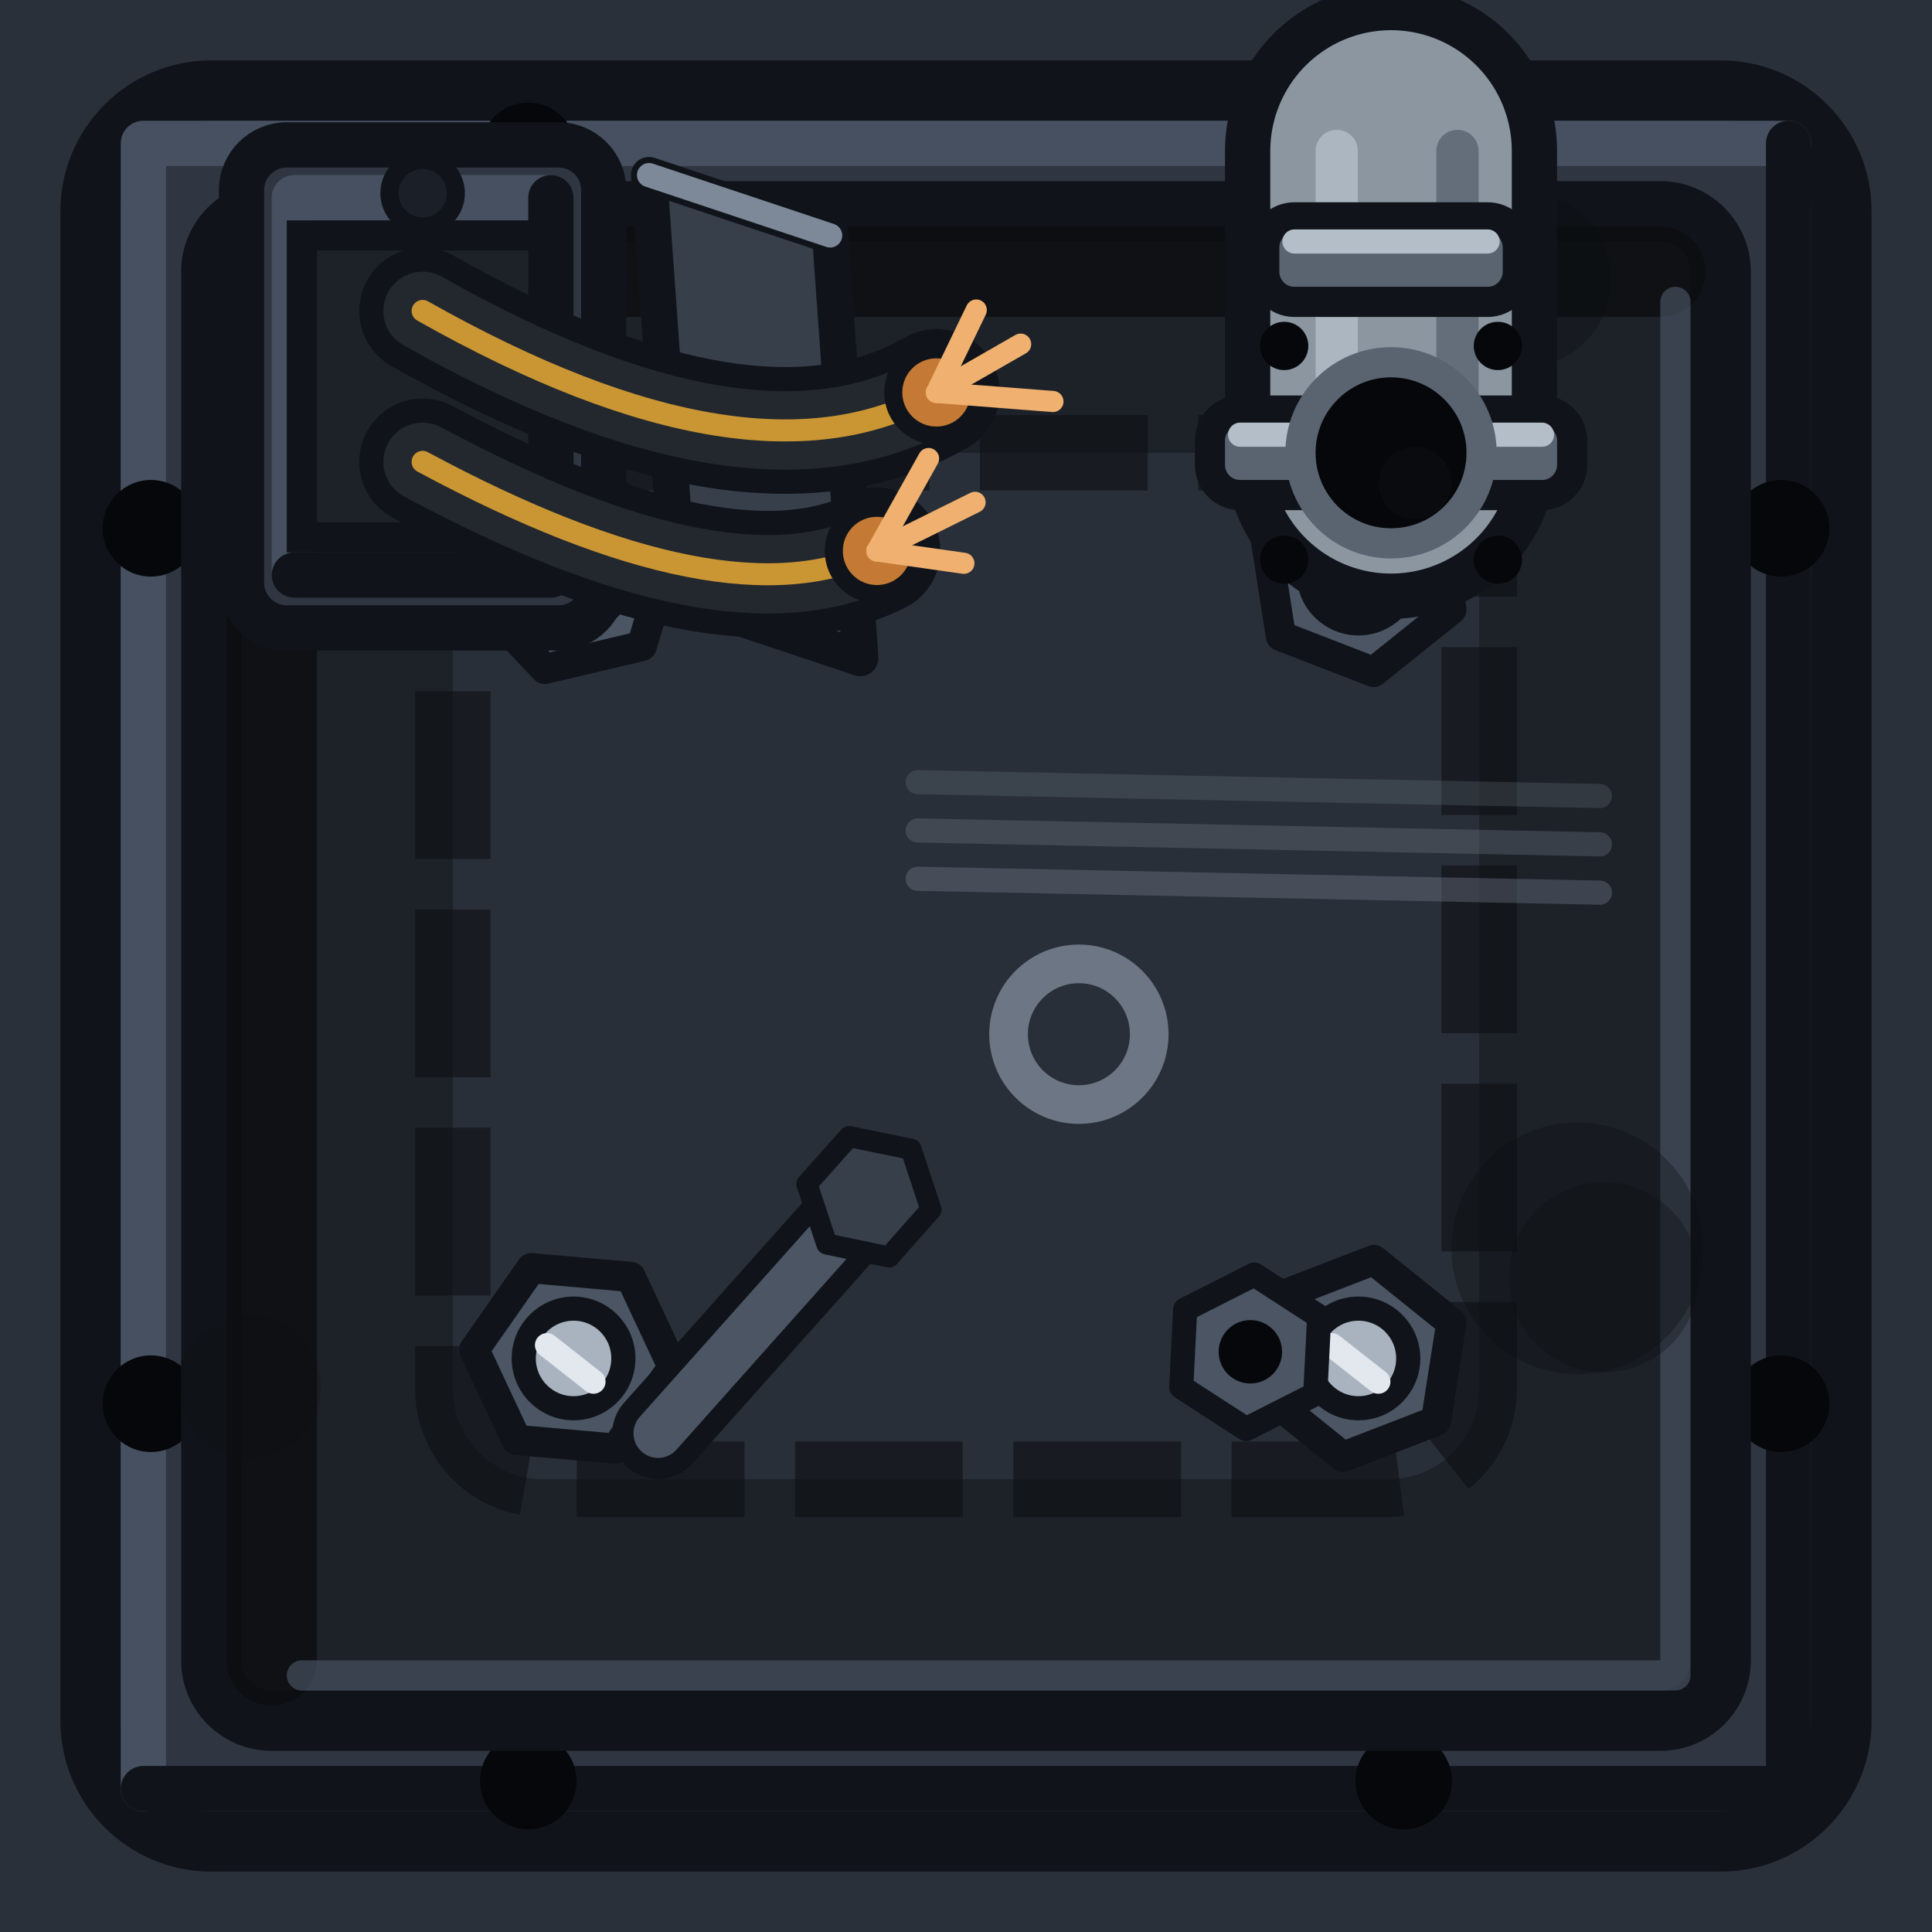
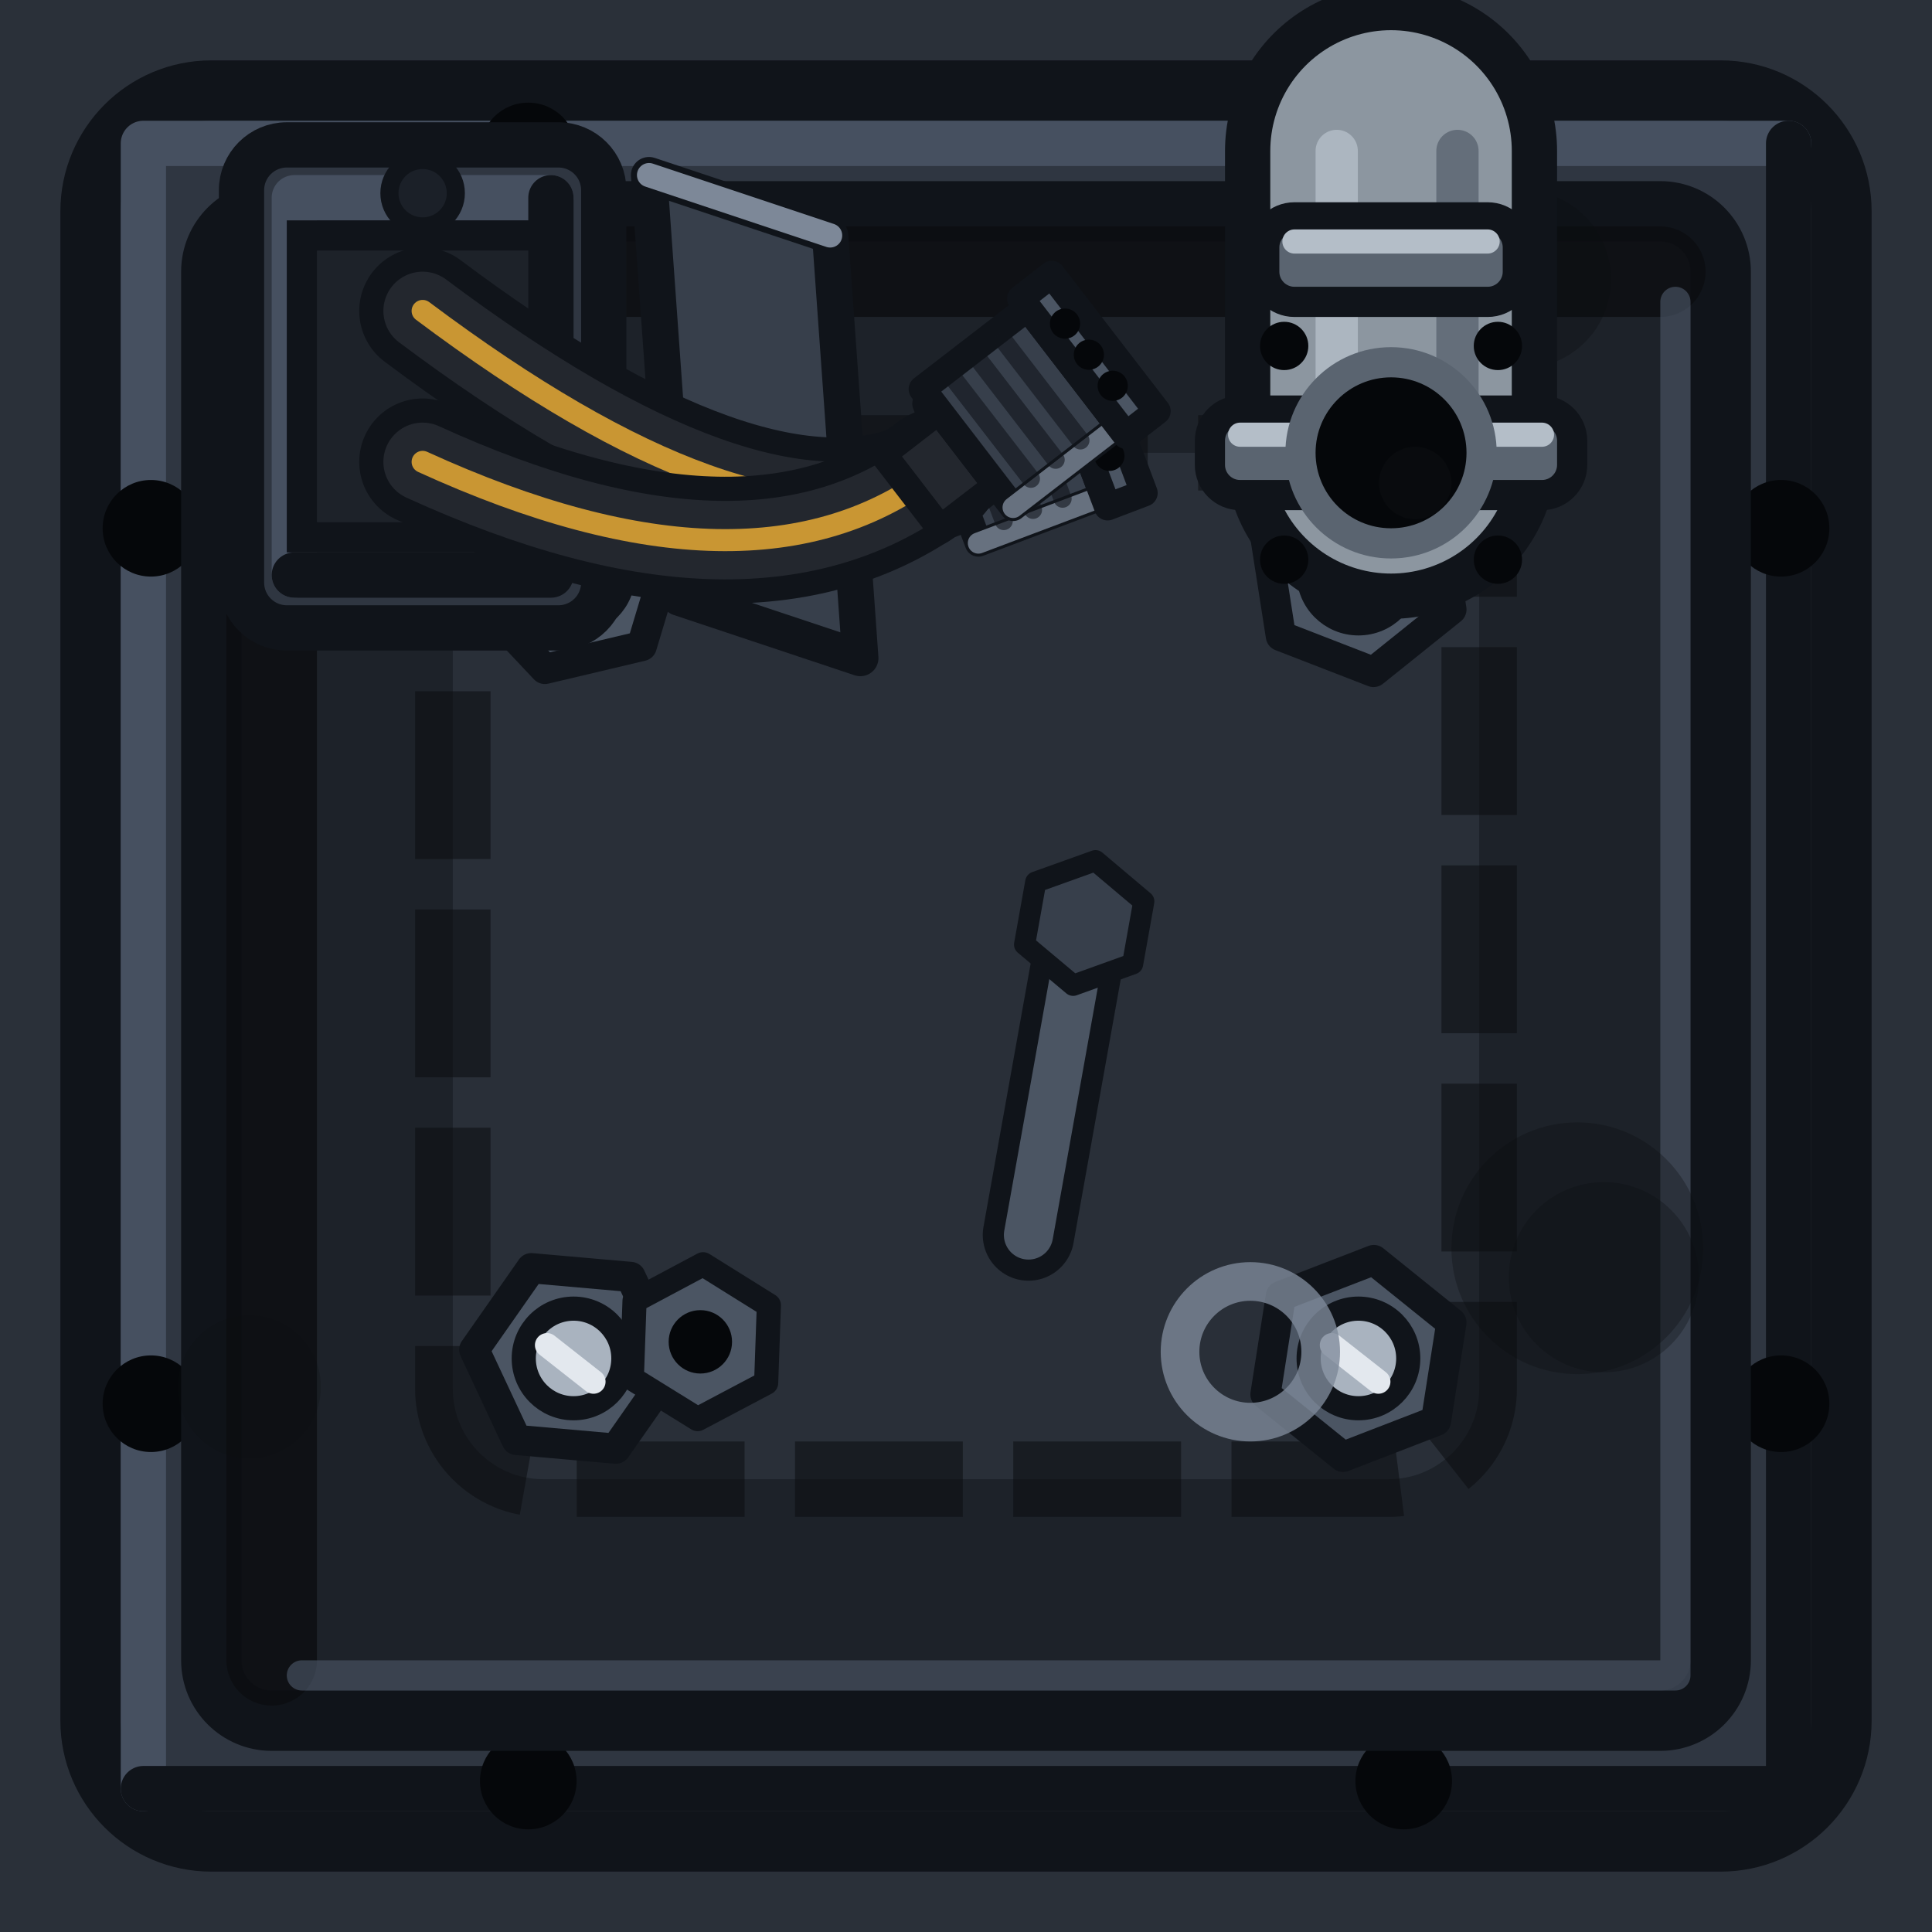
<svg xmlns="http://www.w3.org/2000/svg" width="64" height="64" viewBox="0 0 64 64">
  <g id="base">
    <rect x="0" y="0" width="64" height="64" fill="#2a3039" />
    <rect x="3" y="3" width="58" height="58" rx="4" fill="#2f3641" stroke="#10141a" stroke-width="2" />
    <path d="M4.75,59.25 L4.75,4.75 L59.25,4.75" fill="none" stroke="#465060" stroke-width="1.5" stroke-linejoin="round" stroke-linecap="round" data-baked="1" />
    <path d="M59.25,4.75 L59.25,59.25 L4.75,59.25" fill="none" stroke="#10141a" stroke-width="1.5" stroke-linejoin="round" stroke-linecap="round" data-baked="1" />
    <circle cx="17.5" cy="5" r="1.6" fill="#05070a" />
    <circle cx="17.5" cy="59" r="1.6" fill="#05070a" />
    <circle cx="5" cy="17.5" r="1.6" fill="#05070a" />
    <circle cx="59" cy="17.5" r="1.6" fill="#05070a" />
    <circle cx="46.5" cy="5" r="1.6" fill="#05070a" />
    <circle cx="46.5" cy="59" r="1.6" fill="#05070a" />
    <circle cx="5" cy="46.5" r="1.6" fill="#05070a" />
    <circle cx="59" cy="46.5" r="1.6" fill="#05070a" />
    <rect x="7" y="7" width="50" height="50" rx="2" fill="#1d2229" stroke="#10141a" stroke-width="2" />
    <path d="M9,55 L9,9 L55,9" fill="none" stroke="#0b0d10" stroke-width="3" stroke-linejoin="round" stroke-linecap="round" opacity="0.8" data-baked="1" />
    <path d="M55.5,10 L55.5,55.5 L10,55.5" fill="none" stroke="#465060" stroke-width="1" stroke-linejoin="round" stroke-linecap="round" opacity="0.7" data-baked="1" />
    <rect x="15" y="15" width="34" height="34" rx="3" fill="#2a313a" opacity="0.9" />
    <rect x="15" y="15" width="34" height="34" rx="3" fill="none" stroke="#0b0d10" stroke-width="2.5" stroke-dasharray="5.56 1.67" opacity="0.55" />
    <circle cx="50.42" cy="9.25" r="2.95" fill="#0b0d10" opacity="0.32" />
    <circle cx="52.25" cy="41.35" r="4.17" fill="#0b0d10" opacity="0.32" />
    <circle cx="12.82" cy="12.32" r="3.91" fill="#0b0d10" opacity="0.23" />
    <circle cx="53.13" cy="42.31" r="3.15" fill="#0b0d10" opacity="0.31" />
    <circle cx="8.26" cy="45.94" r="2.37" fill="#0b0d10" opacity="0.21" />
    <polygon points="21.26,21.4 18.05,22.16 15.79,19.76 16.74,16.6 19.95,15.84 22.21,18.24" fill="#4b5563" stroke="#10141a" stroke-width="1" stroke-linejoin="round" />
    <circle cx="19" cy="19" r="1.65" fill="#a9b3bf" stroke="#10141a" stroke-width="0.8" />
    <line x1="18.12" y1="18.56" x2="19.66" y2="19.77" stroke="#e3e8ee" stroke-width="0.8" stroke-linecap="round" />
    <polygon points="48.08,20.19 45.5,22.26 42.43,21.07 41.92,17.81 44.5,15.74 47.57,16.93" fill="#4b5563" stroke="#10141a" stroke-width="1" stroke-linejoin="round" />
    <circle cx="45" cy="19" r="1.65" fill="#a9b3bf" stroke="#10141a" stroke-width="0.8" />
    <line x1="44.12" y1="18.56" x2="45.66" y2="19.77" stroke="#e3e8ee" stroke-width="0.8" stroke-linecap="round" />
    <polygon points="22.29,45.29 20.4,47.99 17.11,47.7 15.71,44.71 17.6,42.01 20.89,42.3" fill="#4b5563" stroke="#10141a" stroke-width="1" stroke-linejoin="round" />
    <circle cx="19" cy="45" r="1.65" fill="#a9b3bf" stroke="#10141a" stroke-width="0.8" />
    <line x1="18.12" y1="44.56" x2="19.66" y2="45.77" stroke="#e3e8ee" stroke-width="0.8" stroke-linecap="round" />
    <polygon points="47.57,47.07 44.49,48.26 41.92,46.19 42.43,42.93 45.51,41.74 48.08,43.81" fill="#4b5563" stroke="#10141a" stroke-width="1" stroke-linejoin="round" />
    <circle cx="45" cy="45" r="1.65" fill="#a9b3bf" stroke="#10141a" stroke-width="0.8" />
    <line x1="44.12" y1="44.56" x2="45.66" y2="45.77" stroke="#e3e8ee" stroke-width="0.8" stroke-linecap="round" />
-     <line x1="30.4" y1="25.91" x2="53" y2="26.37" stroke="#7d8898" stroke-width="0.8" stroke-linecap="round" opacity="0.22" />
-     <line x1="30.4" y1="27.51" x2="53" y2="27.97" stroke="#7d8898" stroke-width="0.8" stroke-linecap="round" opacity="0.28" />
-     <line x1="30.4" y1="29.11" x2="53" y2="29.57" stroke="#7d8898" stroke-width="0.8" stroke-linecap="round" opacity="0.34" />
-     <polygon points="43.57,46.18 41.28,47.34 39.13,45.95 39.26,43.38 41.55,42.22 43.7,43.61" fill="#4b5563" stroke="#10141a" stroke-width="0.8" stroke-linejoin="round" />
-     <circle cx="41.42" cy="44.78" r="1.05" fill="#05070a" />
-     <circle cx="35.74" cy="34.26" r="2.33" fill="none" stroke="#7d8898" stroke-width="1.28" opacity="0.8" />
-     <line x1="28.79" y1="39.64" x2="21.8" y2="47.48" stroke="#10141a" stroke-width="3.03" stroke-linecap="round" />
-     <line x1="28.79" y1="39.64" x2="21.8" y2="47.48" stroke="#4b5563" stroke-width="1.63" stroke-linecap="round" />
-     <polygon points="27.39,41.21 26.73,39.22 28.13,37.65 30.18,38.07 30.84,40.07 29.45,41.64" fill="#373f4b" stroke="#10141a" stroke-width="0.7" stroke-linejoin="round" />
+     <polygon points="25.38,45.81 23.11,47.01 20.93,45.66 21.02,43.09 23.29,41.88 25.47,43.24" fill="#4b5563" stroke="#10141a" stroke-width="0.8" stroke-linejoin="round" />
+     <circle cx="23.2" cy="44.45" r="1.05" fill="#05070a" />
+     <circle cx="41.42" cy="44.78" r="2.33" fill="none" stroke="#7d8898" stroke-width="1.28" opacity="0.8" />
+     <line x1="35.92" y1="30.58" x2="34.07" y2="40.91" stroke="#10141a" stroke-width="3.03" stroke-linecap="round" />
+     <line x1="35.92" y1="30.58" x2="34.07" y2="40.91" stroke="#4b5563" stroke-width="1.63" stroke-linecap="round" />
+     <polygon points="35.55,32.64 33.94,31.29 34.31,29.22 36.29,28.51 37.89,29.86 37.52,31.93" fill="#373f4b" stroke="#10141a" stroke-width="0.7" stroke-linejoin="round" />
    <line x1="46.08" y1="5" x2="46.08" y2="15" stroke="#10141a" stroke-width="11" stroke-linecap="round" />
    <line x1="46.08" y1="5" x2="46.08" y2="15" stroke="#8c96a0" stroke-width="8" stroke-linecap="round" />
    <line x1="44.28" y1="5" x2="44.28" y2="15" stroke="#b4bec8" stroke-width="1.4" stroke-linecap="round" opacity="0.8" />
    <line x1="48.28" y1="5" x2="48.28" y2="15" stroke="#5a6470" stroke-width="1.4" stroke-linecap="round" opacity="0.8" />
    <rect x="41.88" y="7.2" width="8.4" height="2.8" rx="1" fill="#5a6470" stroke="#10141a" stroke-width="1" />
    <line x1="42.88" y1="8" x2="49.28" y2="8" stroke="#b4bec8" stroke-width="0.8" stroke-linecap="round" />
    <rect x="40.08" y="13.6" width="12" height="2.8" rx="1" fill="#5a6470" stroke="#10141a" stroke-width="1" />
    <line x1="41.08" y1="14.4" x2="51.08" y2="14.4" stroke="#b4bec8" stroke-width="0.8" stroke-linecap="round" />
    <circle cx="46.08" cy="15" r="3" fill="#05070a" stroke="#5a6470" stroke-width="1" />
    <circle cx="49.62" cy="18.54" r="0.8" fill="#05070a" />
    <circle cx="42.54" cy="18.54" r="0.8" fill="#05070a" />
    <circle cx="42.54" cy="11.46" r="0.8" fill="#05070a" />
    <circle cx="49.62" cy="11.46" r="0.8" fill="#05070a" />
    <circle cx="46.88" cy="16" r="1.2" fill="#0b0d10" opacity="0.6" />
    <rect x="8" y="4.8" width="12" height="16" rx="1.5" fill="#2f3641" stroke="#10141a" stroke-width="1.5" />
    <path d="M9.75,19.05 L9.75,6.55 L18.25,6.55" fill="none" stroke="#465060" stroke-width="1.5" stroke-linejoin="round" stroke-linecap="round" data-baked="1" />
    <path d="M18.25,6.55 L18.25,19.05 L9.75,19.05" fill="none" stroke="#10141a" stroke-width="1.5" stroke-linejoin="round" stroke-linecap="round" data-baked="1" />
    <rect x="10" y="7.8" width="8" height="10" fill="#1d2229" stroke="#10141a" stroke-width="1" />
    <circle cx="14" cy="10.3" r="1.4" fill="#8a6a3a" stroke="#10141a" stroke-width="0.6" />
    <circle cx="14" cy="15.3" r="1.4" fill="#8a6a3a" stroke="#10141a" stroke-width="0.6" />
    <circle cx="14" cy="6.4" r="1.1" fill="#1b2028" stroke="#10141a" stroke-width="0.6" />
    <polygon points="21.5,5.8 27.5,7.8 28.5,21.8 22.5,19.8" fill="#373f4b" stroke="#10141a" stroke-width="1.2" stroke-linejoin="round" />
    <line x1="21.5" y1="5.8" x2="27.5" y2="7.8" stroke="#7d8898" stroke-width="0.8" stroke-linecap="round" />
-     <path d="M14,10.3 Q24.96,16.49 31.02,13" fill="none" stroke="#10141a" stroke-width="4.2" stroke-linejoin="round" stroke-linecap="round" />
-     <path d="M14,10.3 Q24.96,16.49 31.02,13" fill="none" stroke="#23272e" stroke-width="2.6" stroke-linejoin="round" stroke-linecap="round" />
-     <path d="M14,10.3 Q24.96,16.49 31.02,13" fill="none" stroke="#f2b134" stroke-width="0.73" stroke-linejoin="round" stroke-linecap="round" opacity="0.8" />
-     <circle cx="31.02" cy="13" r="1.43" fill="#c47a35" stroke="#10141a" stroke-width="0.6" />
-     <line x1="31.02" y1="13" x2="32.34" y2="10.27" stroke="#f0b070" stroke-width="0.7" stroke-linecap="round" />
-     <line x1="31.02" y1="13" x2="33.81" y2="11.4" stroke="#f0b070" stroke-width="0.7" stroke-linecap="round" />
-     <line x1="31.02" y1="13" x2="34.88" y2="13.3" stroke="#f0b070" stroke-width="0.7" stroke-linecap="round" />
-     <path d="M14,15.3 Q24.07,20.72 29.05,18.25" fill="none" stroke="#10141a" stroke-width="4.2" stroke-linejoin="round" stroke-linecap="round" />
-     <path d="M14,15.3 Q24.07,20.72 29.05,18.25" fill="none" stroke="#23272e" stroke-width="2.6" stroke-linejoin="round" stroke-linecap="round" />
-     <path d="M14,15.3 Q24.07,20.72 29.05,18.25" fill="none" stroke="#f2b134" stroke-width="0.73" stroke-linejoin="round" stroke-linecap="round" opacity="0.8" />
-     <circle cx="29.05" cy="18.25" r="1.43" fill="#c47a35" stroke="#10141a" stroke-width="0.6" />
-     <line x1="29.05" y1="18.25" x2="30.76" y2="15.19" stroke="#f0b070" stroke-width="0.7" stroke-linecap="round" />
-     <line x1="29.05" y1="18.25" x2="32.3" y2="16.64" stroke="#f0b070" stroke-width="0.7" stroke-linecap="round" />
-     <line x1="29.05" y1="18.25" x2="31.93" y2="18.66" stroke="#f0b070" stroke-width="0.7" stroke-linecap="round" />
+     <path d="M14,10.3 Q24.65,18.28 30.33,16.14" fill="none" stroke="#10141a" stroke-width="4.2" stroke-linejoin="round" stroke-linecap="round" />
+     <path d="M14,10.3 Q24.65,18.28 30.33,16.14" fill="none" stroke="#23272e" stroke-width="2.6" stroke-linejoin="round" stroke-linecap="round" />
+     <path d="M14,10.3 Q24.65,18.28 30.33,16.14" fill="none" stroke="#f2b134" stroke-width="0.73" stroke-linejoin="round" stroke-linecap="round" opacity="0.8" />
+     <polygon points="29.9,17.96 32.09,17.14 30.99,14.22 28.8,15.04" fill="#23272e" stroke="#10141a" stroke-width="0.9" stroke-linejoin="round" />
+     <polygon points="32.41,17.99 36.55,16.43 34.81,11.81 30.67,13.37" fill="#373f4b" stroke="#10141a" stroke-width="0.9" stroke-linejoin="round" />
+     <line x1="32.41" y1="17.99" x2="36.55" y2="16.43" stroke="#7d8898" stroke-width="0.7" stroke-linecap="round" opacity="0.8" />
+     <line x1="33.25" y1="17.26" x2="31.78" y2="13.36" stroke="#10141a" stroke-width="0.6" stroke-linecap="round" opacity="0.6" />
+     <line x1="34.22" y1="16.89" x2="32.75" y2="13" stroke="#10141a" stroke-width="0.6" stroke-linecap="round" opacity="0.6" />
+     <line x1="35.2" y1="16.52" x2="33.73" y2="12.63" stroke="#10141a" stroke-width="0.6" stroke-linecap="round" opacity="0.6" />
+     <polygon points="36.69,16.79 37.9,16.33 35.89,10.98 34.67,11.44" fill="#4b5563" stroke="#10141a" stroke-width="0.9" stroke-linejoin="round" />
+     <circle cx="35.83" cy="12.67" r="0.5" fill="#05070a" />
+     <circle cx="36.29" cy="13.89" r="0.5" fill="#05070a" />
+     <circle cx="36.75" cy="15.1" r="0.5" fill="#05070a" />
+     <path d="M14,15.3 Q24.96,20.31 31.02,15.64" fill="none" stroke="#10141a" stroke-width="4.2" stroke-linejoin="round" stroke-linecap="round" />
+     <path d="M14,15.3 Q24.96,20.31 31.02,15.64" fill="none" stroke="#23272e" stroke-width="2.6" stroke-linejoin="round" stroke-linecap="round" />
+     <path d="M14,15.3 Q24.96,20.31 31.02,15.64" fill="none" stroke="#f2b134" stroke-width="0.73" stroke-linejoin="round" stroke-linecap="round" opacity="0.8" />
+     <polygon points="31.15,17.51 33.01,16.08 31.1,13.61 29.25,15.04" fill="#23272e" stroke="#10141a" stroke-width="0.9" stroke-linejoin="round" />
+     <polygon points="33.56,16.81 37.06,14.11 34.05,10.19 30.55,12.89" fill="#373f4b" stroke="#10141a" stroke-width="0.9" stroke-linejoin="round" />
+     <line x1="33.56" y1="16.81" x2="37.06" y2="14.11" stroke="#7d8898" stroke-width="0.7" stroke-linecap="round" opacity="0.8" />
+     <line x1="34.15" y1="15.86" x2="31.61" y2="12.57" stroke="#10141a" stroke-width="0.6" stroke-linecap="round" opacity="0.6" />
+     <line x1="34.97" y1="15.23" x2="32.43" y2="11.93" stroke="#10141a" stroke-width="0.6" stroke-linecap="round" opacity="0.6" />
+     <line x1="35.79" y1="14.59" x2="33.26" y2="11.3" stroke="#10141a" stroke-width="0.6" stroke-linecap="round" opacity="0.6" />
+     <polygon points="37.3,14.42 38.33,13.62 34.84,9.09 33.81,9.89" fill="#4b5563" stroke="#10141a" stroke-width="0.9" stroke-linejoin="round" />
+     <circle cx="35.28" cy="10.72" r="0.5" fill="#05070a" />
+     <circle cx="36.07" cy="11.75" r="0.5" fill="#05070a" />
+     <circle cx="36.86" cy="12.78" r="0.5" fill="#05070a" />
  </g>
</svg>
